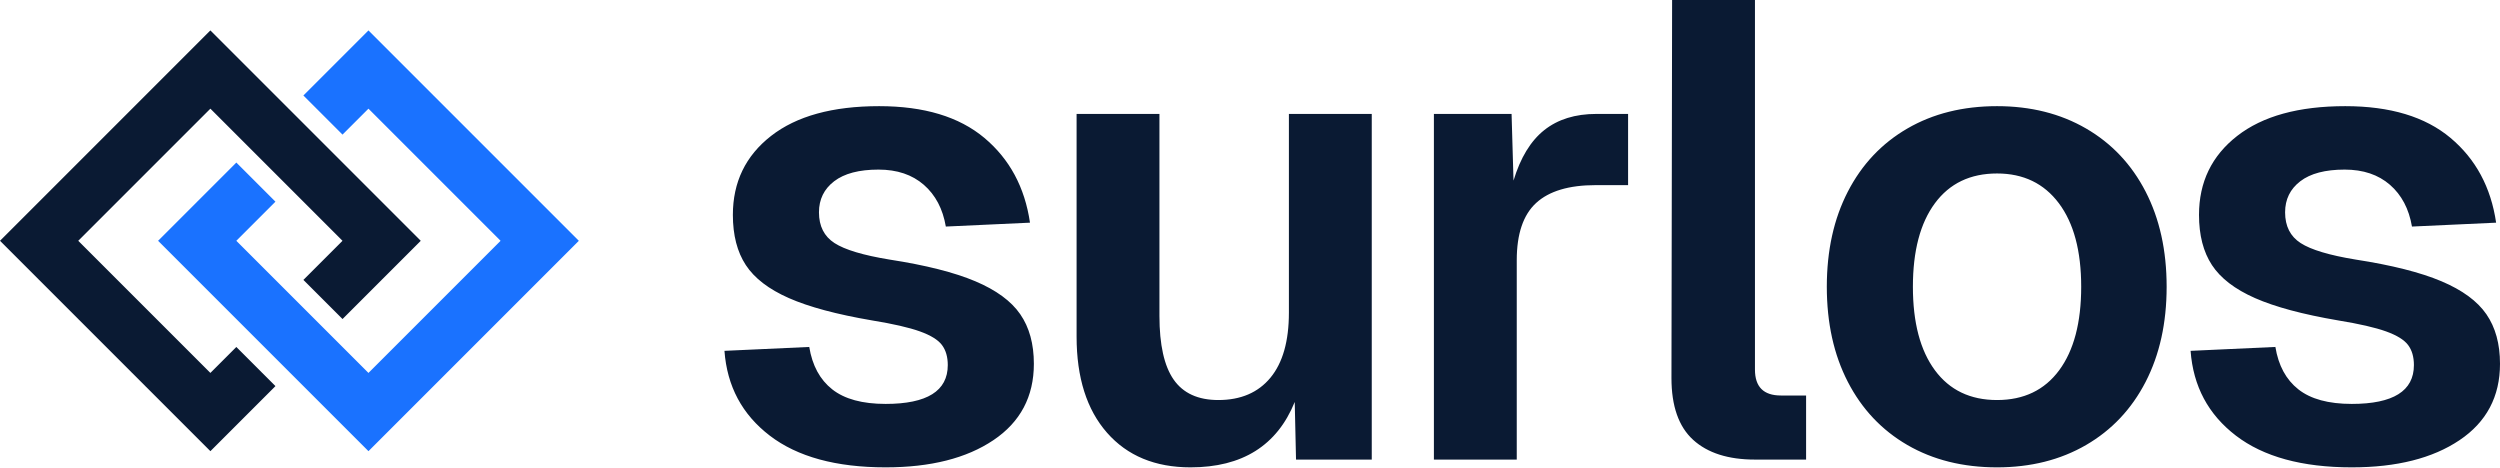
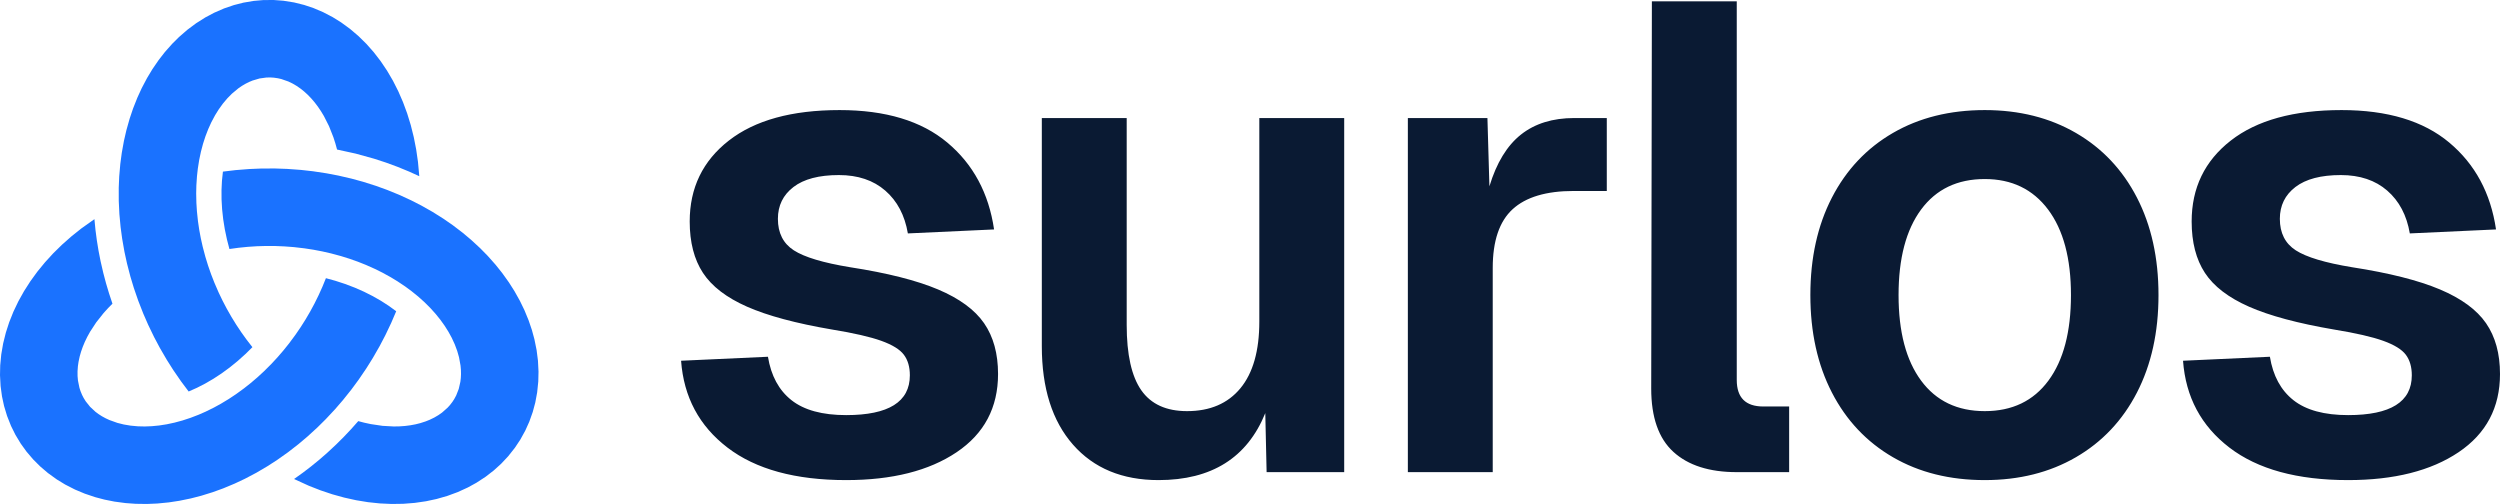
- <svg xmlns="http://www.w3.org/2000/svg" viewBox="0 -710.0 3862.2 722.0" role="img" aria-label="Surlos">
-   <path fill="#0A1A33" fill-rule="evenodd" d="M325 -13L425.520 -113.520L365.081 -173.959L325 -133.878L120.878 -338L325 -542.122L529.122 -338L468.690 -277.568L529.129 -217.129L650 -338L325 -663L0 -338Z" />
-   <path fill="#1A72FF" fill-rule="evenodd" d="M569.210 -13L894.210 -338L569.210 -663L468.690 -562.480L529.129 -502.041L569.210 -542.122L773.332 -338L569.210 -133.878L365.088 -338L425.520 -398.432L365.081 -458.871L244.210 -338Z" />
-   <path fill="#0A1A33" transform="translate(1078.2 0)" d="M41 -168 172 -174Q179 -131 207.5 -108.5Q236 -86 290 -86Q386 -86 386 -146Q386 -165 377.0 -177.0Q368 -189 343.0 -198.0Q318 -207 269 -215Q187 -229 140.5 -249.5Q94 -270 74.0 -300.5Q54 -331 54 -378Q54 -454 113.0 -500.0Q172 -546 280 -546Q384 -546 442.5 -497.0Q501 -448 513 -366L383 -360Q376 -401 349.0 -424.5Q322 -448 279 -448Q234 -448 210.5 -430.0Q187 -412 187 -382Q187 -350 211.0 -334.5Q235 -319 296 -309Q380 -296 428.5 -275.5Q477 -255 498.0 -224.5Q519 -194 519 -148Q519 -72 456.5 -30.0Q394 12 290 12Q175 12 111.0 -37.0Q47 -86 41 -168Z M585.0 -190V-534H713.0V-222Q713.0 -155 735.0 -123.5Q757.0 -92 804.0 -92Q856.0 -92 884.5 -126.5Q913.0 -161 913.0 -227V-534H1041.0V0H924.0L922.0 -89Q881.0 12 761.0 12Q679.0 12 632.0 -41.5Q585.0 -95 585.0 -190Z M1137.0 -534H1257.0L1260.0 -431Q1276.0 -484 1307.5 -509.0Q1339.0 -534 1388.0 -534H1437.0V-424H1387.0Q1325.0 -424 1295.0 -396.5Q1265.0 -369 1265.0 -308V0H1137.0Z M1504.0 -126 1505.0 -710H1633.0V-139Q1633.0 -99 1673.0 -99H1712.0V0H1633.0Q1571.0 0 1537.5 -30.5Q1504.0 -61 1504.0 -126Z M1744.0 -267Q1744.0 -351 1776.5 -414.0Q1809.0 -477 1868.5 -511.5Q1928.0 -546 2007.0 -546Q2085.0 -546 2144.5 -511.5Q2204.0 -477 2236.5 -414.0Q2269.0 -351 2269.0 -267Q2269.0 -183 2236.5 -120.0Q2204.0 -57 2144.5 -22.5Q2085.0 12 2007.0 12Q1928.0 12 1868.5 -22.5Q1809.0 -57 1776.5 -120.0Q1744.0 -183 1744.0 -267ZM2137.0 -267Q2137.0 -350 2102.5 -396.0Q2068.0 -442 2007.0 -442Q1945.0 -442 1911.0 -396.0Q1877.0 -350 1877.0 -267Q1877.0 -184 1911.0 -138.0Q1945.0 -92 2007.0 -92Q2069.0 -92 2103.0 -138.0Q2137.0 -184 2137.0 -267Z M2306.0 -168 2437.0 -174Q2444.0 -131 2472.5 -108.5Q2501.0 -86 2555.0 -86Q2651.0 -86 2651.0 -146Q2651.0 -165 2642.0 -177.0Q2633.0 -189 2608.0 -198.0Q2583.0 -207 2534.0 -215Q2452.0 -229 2405.5 -249.5Q2359.0 -270 2339.0 -300.5Q2319.0 -331 2319.0 -378Q2319.0 -454 2378.0 -500.0Q2437.0 -546 2545.0 -546Q2649.0 -546 2707.5 -497.0Q2766.0 -448 2778.0 -366L2648.0 -360Q2641.0 -401 2614.0 -424.5Q2587.0 -448 2544.0 -448Q2499.0 -448 2475.5 -430.0Q2452.0 -412 2452.0 -382Q2452.0 -350 2476.0 -334.5Q2500.0 -319 2561.0 -309Q2645.0 -296 2693.5 -275.5Q2742.0 -255 2763.0 -224.5Q2784.0 -194 2784.0 -148Q2784.0 -72 2721.5 -30.0Q2659.0 12 2555.0 12Q2440.0 12 2376.0 -37.0Q2312.0 -86 2306.0 -168Z" />
+ <svg xmlns="http://www.w3.org/2000/svg" viewBox="0 -712.0 3770.1 760.0" role="img" aria-label="Surlos">
+   <path fill="#1A72FF" fill-rule="evenodd" d="M632.29 -446.30L630.32 -467.86L627.60 -486.74L623.97 -505.25L619.45 -523.33L614.04 -540.93L607.74 -557.99L600.57 -574.47L592.55 -590.32L583.67 -605.47L573.97 -619.88L563.46 -633.49L552.56 -645.80L540.54 -657.64L527.79 -668.48L514.35 -678.28L501.74 -686.12L487.12 -693.74L472.63 -699.88L458.64 -704.55L443.47 -708.32L427.35 -710.89L412.67 -712.00L397.09 -711.90L382.43 -710.61L367.05 -707.99L352.77 -704.35L337.93 -699.29L322.86 -692.73L309.78 -685.79L295.79 -676.95L282.44 -667.00L269.80 -656.00L259.54 -645.80L248.64 -633.49L239.26 -621.43L229.76 -607.58L221.75 -594.28L213.73 -579.07L207.14 -564.69L200.65 -548.31L195.50 -533.01L190.60 -515.64L186.91 -499.59L183.63 -481.39L181.42 -464.73L179.78 -445.88L179.06 -428.77L179.10 -409.07L180.04 -389.20L181.86 -369.58L184.22 -352.03L187.68 -332.32L191.49 -314.79L196.58 -295.16L201.82 -277.81L208.49 -258.46L216.11 -239.00L223.44 -222.22L232.42 -203.63L241.04 -187.42L251.43 -169.54L261.25 -154.03L272.96 -137.02L284.49 -121.61L297.15 -127.25L309.48 -133.59L321.86 -140.81L334.20 -148.90L346.42 -157.85L358.45 -167.62L370.21 -178.18L380.65 -188.47L372.05 -199.55L363.97 -210.79L356.27 -222.34L348.97 -234.17L342.09 -246.26L335.64 -258.57L329.64 -271.07L323.23 -285.87L318.25 -298.68L313.75 -311.59L309.76 -324.56L305.73 -339.72L302.82 -352.71L300.42 -365.64L298.53 -378.50L296.97 -393.34L296.17 -405.90L295.86 -420.31L296.13 -432.42L297.04 -446.21L298.32 -457.71L300.37 -470.71L303.01 -483.22L306.18 -495.18L309.87 -506.57L314.03 -517.33L318.61 -527.44L324.32 -538.16L329.66 -546.77L336.11 -555.73L342.83 -563.71L349.76 -570.73L359.48 -578.82L364.83 -582.49L370.19 -585.65L375.52 -588.33L380.83 -590.54L391.34 -593.64L401.74 -595.08L407.77 -595.20L412.95 -594.87L419.02 -593.99L424.24 -592.80L434.80 -589.12L441.02 -586.13L447.26 -582.49L453.50 -578.16L458.82 -573.88L464.09 -569.07L469.27 -563.71L474.34 -557.81L479.25 -551.37L483.99 -544.38L488.52 -536.87L496.16 -521.75L502.79 -504.98L505.92 -495.18L508.29 -486.49L536.38 -480.35L563.94 -472.73L581.98 -466.85L599.58 -460.38L616.95 -453.25ZM443.46 10.36L465.64 20.50L483.38 27.45L501.23 33.43L519.15 38.40L537.10 42.37L555.02 45.30L572.86 47.18L590.58 48.00L608.11 47.74L625.40 46.38L642.39 43.92L658.45 40.49L674.64 35.84L690.34 30.06L705.45 23.16L718.46 16.02L732.26 7.01L744.70 -2.62L755.62 -12.52L766.32 -23.91L776.45 -36.71L784.60 -48.97L792.13 -62.60L798.18 -76.03L803.41 -90.73L807.23 -104.96L810.08 -120.39L811.75 -136.75L812.10 -151.56L811.26 -168.10L809.23 -184.01L805.90 -200.47L802.08 -214.46L797.20 -228.82L790.87 -244.20L784.15 -258.07L775.86 -272.91L767.44 -286.15L757.31 -300.31L747.32 -312.80L735.47 -326.15L724.04 -337.79L710.60 -350.20L697.85 -360.91L682.97 -372.27L669.02 -381.95L652.50 -392.36L635.67 -401.90L620.14 -409.84L601.90 -418.23L583.49 -425.73L566.71 -431.79L547.49 -437.87L530.09 -442.63L510.22 -447.23L492.35 -450.64L472.03 -453.72L453.83 -455.76L433.24 -457.27L414.89 -457.92L394.21 -457.86L375.86 -457.10L355.28 -455.47L336.17 -453.19L334.72 -439.41L334.05 -425.56L334.11 -411.23L334.95 -396.49L336.59 -381.43L339.04 -366.13L342.30 -350.67L345.99 -336.49L359.89 -338.38L373.66 -339.76L387.52 -340.66L401.41 -341.07L415.32 -340.99L429.21 -340.41L443.04 -339.36L459.05 -337.51L472.64 -335.42L486.07 -332.85L499.30 -329.83L514.45 -325.74L527.14 -321.77L539.55 -317.38L551.62 -312.59L565.26 -306.52L576.54 -300.93L589.17 -293.99L599.52 -287.70L611.01 -280.02L620.33 -273.16L630.56 -264.88L640.08 -256.35L648.85 -247.62L656.86 -238.73L664.11 -229.75L670.57 -220.72L676.25 -211.71L681.15 -202.76L685.81 -192.68L689.48 -182.83L692.21 -173.27L694.50 -160.74L695.08 -154.23L695.21 -147.97L694.93 -141.97L694.26 -136.22L691.80 -125.49L687.97 -115.69L685.11 -110.37L682.30 -106.01L678.58 -101.17L674.99 -97.21L666.66 -89.84L661.04 -85.91L654.85 -82.28L648.06 -78.99L641.77 -76.47L633.88 -73.92L626.65 -72.11L619.01 -70.68L610.97 -69.64L602.55 -69.03L593.78 -68.87L576.87 -69.81L559.03 -72.46L548.98 -74.64L540.27 -76.93L529.40 -64.72L518.36 -53.05L507.09 -41.84L493.61 -29.28L481.63 -18.84L469.18 -8.67L456.76 0.84ZM142.40 -381.50L122.52 -367.37L107.64 -355.48L93.54 -343.01L80.26 -329.97L67.86 -316.41L56.36 -302.36L45.81 -287.85L36.24 -272.91L27.70 -257.60L20.23 -241.95L13.86 -226.00L8.81 -210.38L4.74 -194.03L1.90 -177.55L0.32 -161.01L0.00 -146.17L0.90 -129.72L3.02 -114.14L6.14 -99.72L10.65 -84.76L16.66 -69.59L23.21 -56.41L31.25 -43.06L39.85 -31.12L49.97 -19.23L60.39 -8.81L72.32 1.38L85.66 11.00L98.30 18.71L113.05 26.25L127.84 32.45L143.76 37.80L157.79 41.48L172.67 44.44L189.15 46.64L204.52 47.76L221.52 48.00L237.19 47.33L254.52 45.63L270.33 43.23L287.82 39.64L303.62 35.56L321.08 30.13L336.73 24.44L354.01 17.23L369.37 9.99L386.64 0.89L403.32 -8.92L417.97 -18.39L434.35 -29.99L450.05 -42.18L463.68 -53.69L478.56 -67.29L491.38 -79.99L505.30 -94.89L517.20 -108.66L530.02 -124.72L540.88 -139.46L552.49 -156.54L562.22 -172.11L572.51 -190.05L581.03 -206.31L589.90 -224.95L597.49 -242.64L586.27 -250.79L574.62 -258.30L562.17 -265.41L548.99 -272.05L535.13 -278.16L520.66 -283.69L505.64 -288.59L491.51 -292.49L486.20 -279.50L480.51 -266.89L474.36 -254.44L467.77 -242.20L460.74 -230.20L453.30 -218.46L445.47 -207.01L435.87 -194.06L427.26 -183.34L418.32 -172.99L409.09 -163.05L397.98 -151.97L388.19 -142.97L378.18 -134.42L368.00 -126.36L355.92 -117.58L345.44 -110.61L333.12 -103.14L322.50 -97.32L310.10 -91.21L299.50 -86.57L287.21 -81.85L275.07 -77.87L263.12 -74.64L251.41 -72.14L240.01 -70.36L228.96 -69.28L218.32 -68.87L208.12 -69.10L197.06 -70.11L186.69 -71.85L177.05 -74.26L165.05 -78.55L159.13 -81.30L153.64 -84.31L148.58 -87.56L143.94 -91.01L135.87 -98.51L129.31 -106.73L126.12 -111.86L123.76 -116.47L121.43 -122.12L119.79 -127.21L117.57 -138.11L116.97 -144.94L116.93 -152.12L117.47 -159.64L118.44 -166.34L120.18 -174.45L122.22 -181.61L124.80 -188.95L127.92 -196.43L131.60 -204.03L135.85 -211.71L145.13 -225.88L156.33 -240.01L163.25 -247.62L169.59 -254.02L164.45 -269.53L159.86 -284.93L155.79 -300.30L151.65 -318.25L148.60 -333.85L146.02 -349.71L143.99 -365.23Z" />
+   <path fill="#0A1A33" transform="translate(986.1 0)" d="M41 -168 172 -174Q179 -131 207.5 -108.5Q236 -86 290 -86Q386 -86 386 -146Q386 -165 377.0 -177.0Q368 -189 343.0 -198.0Q318 -207 269 -215Q187 -229 140.5 -249.5Q94 -270 74.0 -300.5Q54 -331 54 -378Q54 -454 113.0 -500.0Q172 -546 280 -546Q384 -546 442.5 -497.0Q501 -448 513 -366L383 -360Q376 -401 349.0 -424.5Q322 -448 279 -448Q234 -448 210.5 -430.0Q187 -412 187 -382Q187 -350 211.0 -334.5Q235 -319 296 -309Q380 -296 428.5 -275.5Q477 -255 498.0 -224.5Q519 -194 519 -148Q519 -72 456.5 -30.0Q394 12 290 12Q175 12 111.0 -37.0Q47 -86 41 -168Z M585.0 -190V-534H713.0V-222Q713.0 -155 735.0 -123.5Q757.0 -92 804.0 -92Q856.0 -92 884.5 -126.5Q913.0 -161 913.0 -227V-534H1041.0V0H924.0L922.0 -89Q881.0 12 761.0 12Q679.0 12 632.0 -41.5Q585.0 -95 585.0 -190Z M1137.0 -534H1257.0L1260.0 -431Q1276.0 -484 1307.5 -509.0Q1339.0 -534 1388.0 -534H1437.0V-424H1387.0Q1325.0 -424 1295.0 -396.5Q1265.0 -369 1265.0 -308V0H1137.0Z M1504.0 -126 1505.0 -710H1633.0V-139Q1633.0 -99 1673.0 -99H1712.0V0H1633.0Q1571.0 0 1537.5 -30.5Q1504.0 -61 1504.0 -126Z M1744.0 -267Q1744.0 -351 1776.5 -414.0Q1809.0 -477 1868.5 -511.5Q1928.0 -546 2007.0 -546Q2085.0 -546 2144.5 -511.5Q2204.0 -477 2236.5 -414.0Q2269.0 -351 2269.0 -267Q2269.0 -183 2236.5 -120.0Q2204.0 -57 2144.5 -22.5Q2085.0 12 2007.0 12Q1928.0 12 1868.5 -22.5Q1809.0 -57 1776.5 -120.0Q1744.0 -183 1744.0 -267ZM2137.0 -267Q2137.0 -350 2102.5 -396.0Q2068.0 -442 2007.0 -442Q1945.0 -442 1911.0 -396.0Q1877.0 -350 1877.0 -267Q1877.0 -184 1911.0 -138.0Q1945.0 -92 2007.0 -92Q2069.0 -92 2103.0 -138.0Q2137.0 -184 2137.0 -267Z M2306.0 -168 2437.0 -174Q2444.0 -131 2472.5 -108.5Q2501.0 -86 2555.0 -86Q2651.0 -86 2651.0 -146Q2651.0 -165 2642.0 -177.0Q2633.0 -189 2608.0 -198.0Q2583.0 -207 2534.0 -215Q2452.0 -229 2405.5 -249.5Q2359.0 -270 2339.0 -300.5Q2319.0 -331 2319.0 -378Q2319.0 -454 2378.0 -500.0Q2437.0 -546 2545.0 -546Q2649.0 -546 2707.5 -497.0Q2766.0 -448 2778.0 -366L2648.0 -360Q2641.0 -401 2614.0 -424.5Q2587.0 -448 2544.0 -448Q2499.0 -448 2475.5 -430.0Q2452.0 -412 2452.0 -382Q2452.0 -350 2476.0 -334.5Q2500.0 -319 2561.0 -309Q2645.0 -296 2693.5 -275.5Q2742.0 -255 2763.0 -224.5Q2784.0 -194 2784.0 -148Q2784.0 -72 2721.5 -30.0Q2659.0 12 2555.0 12Q2440.0 12 2376.0 -37.0Q2312.0 -86 2306.0 -168Z" />
</svg>
